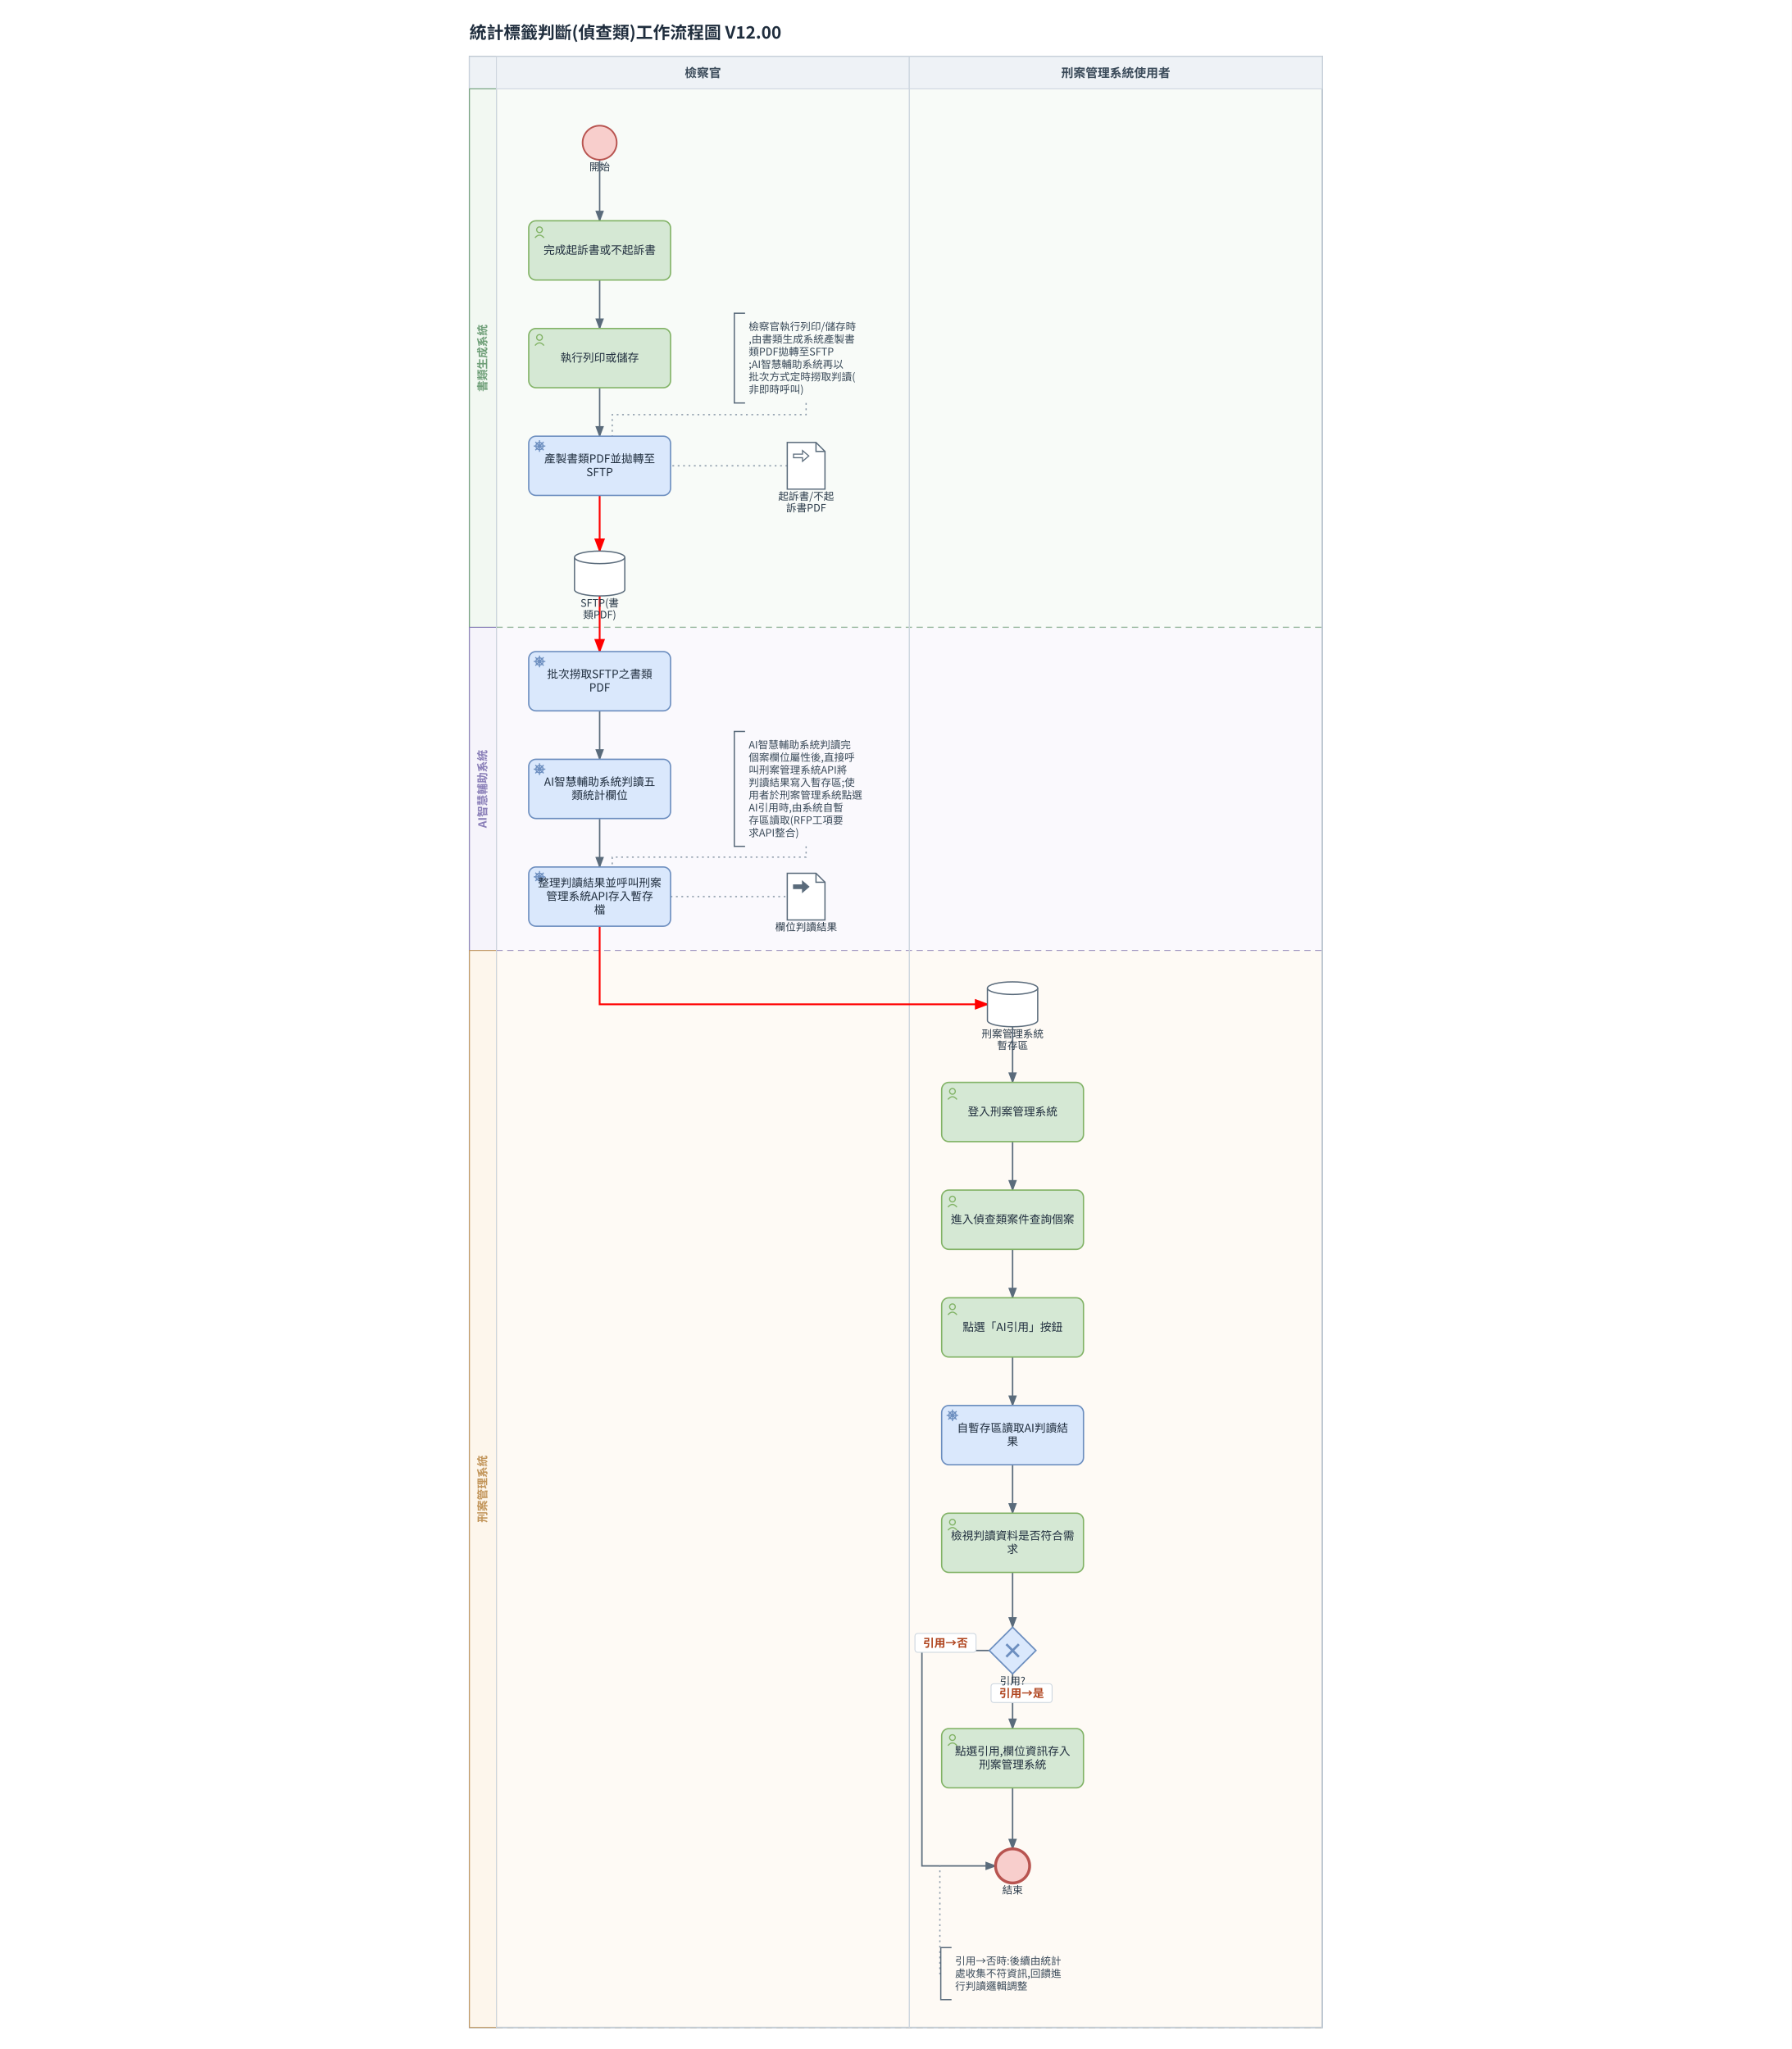
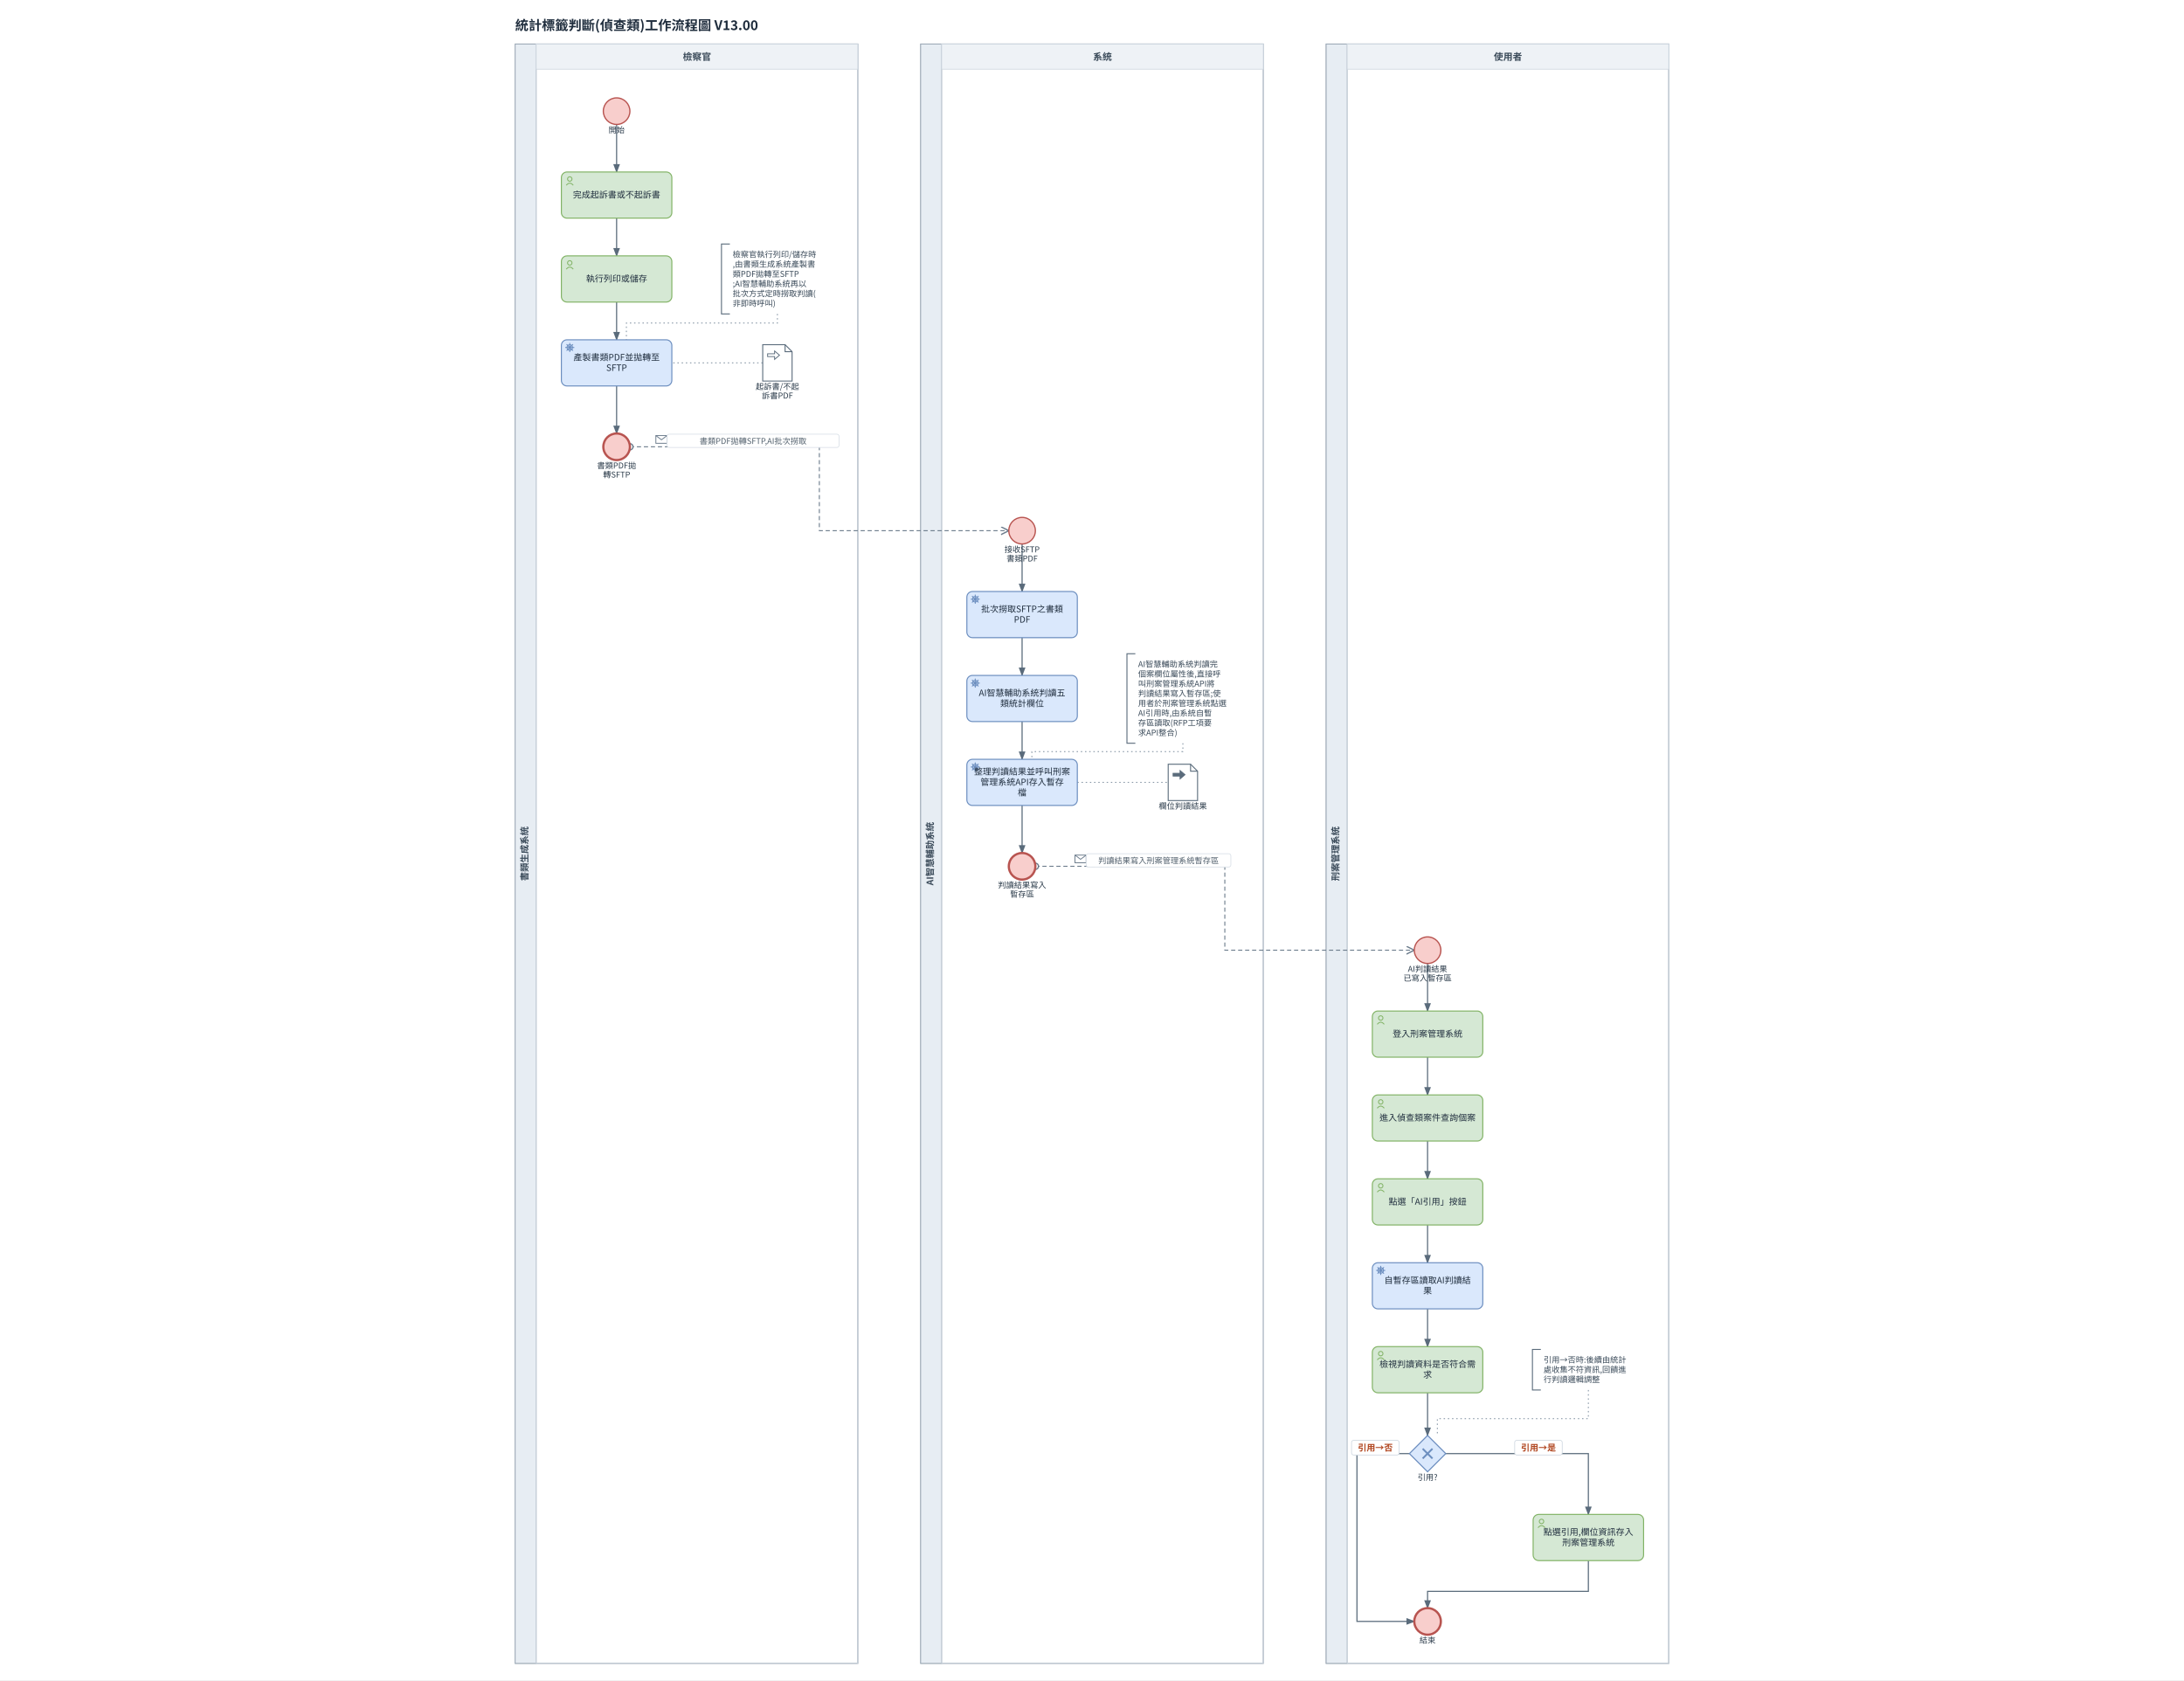
- <svg xmlns="http://www.w3.org/2000/svg" role="img" aria-label="統計標籤判斷(偵查類)工作流程圖 V12.00" viewBox="-383 7 1996 2283" data-pad="capped" font-family="Microsoft JhengHei, PingFang TC, Noto Sans CJK TC, sans-serif">
-   <rect x="-383" y="7" width="1996" height="2283" fill="#ffffff" />
-   <text x="140" y="50" font-size="19" font-weight="bold" fill="#1f2d3d">統計標籤判斷(偵查類)工作流程圖 V12.00</text>
+ <svg xmlns="http://www.w3.org/2000/svg" role="img" aria-label="統計標籤判斷(偵查類)工作流程圖 V13.00" viewBox="-597 7 3124 2403" font-family="Microsoft JhengHei, PingFang TC, Noto Sans CJK TC, sans-serif">
+   <rect x="-597" y="7" width="3124" height="2403" fill="#ffffff" />
+   <text x="140" y="50" font-size="19" font-weight="bold" fill="#1f2d3d">統計標籤判斷(偵查類)工作流程圖 V13.00</text>
  <defs>
    <marker id="arr" markerWidth="9" markerHeight="9" refX="7" refY="3" orient="auto" markerUnits="strokeWidth">
      <path d="M0,0 L8,3 L0,6 Z" fill="#5a6b7b" />
-     </marker>
-     <marker id="arrR" markerWidth="9" markerHeight="9" refX="7" refY="3" orient="auto" markerUnits="strokeWidth">
-       <path d="M0,0 L8,3 L0,6 Z" fill="#FF0000" />
    </marker>
    <marker id="mfarr" markerWidth="11" markerHeight="11" refX="8" refY="4" orient="auto" markerUnits="strokeWidth">
      <path d="M0,0 L8,4 L0,8" fill="none" stroke="#6b7b8b" stroke-width="1.3" />
    </marker>
    <marker id="mfdot" markerWidth="10" markerHeight="10" refX="5" refY="5" orient="auto" markerUnits="strokeWidth">
      <circle cx="5" cy="5" r="3.2" fill="#fff" stroke="#6b7b8b" stroke-width="1.3" />
    </marker>
  </defs>
-   <rect x="170" y="106" width="920" height="600" fill="#f2f8f2" fill-opacity="0.55" stroke="none" />
-   <line x1="170" y1="706" x2="1090" y2="706" stroke="#6f9f78" stroke-width="1.2" stroke-dasharray="7 5" />
-   <rect x="170" y="706" width="920" height="360" fill="#f6f4fb" fill-opacity="0.55" stroke="none" />
-   <line x1="170" y1="1066" x2="1090" y2="1066" stroke="#8a7fb8" stroke-width="1.2" stroke-dasharray="7 5" />
-   <rect x="170" y="1066" width="920" height="1200" fill="#fdf6ec" fill-opacity="0.55" stroke="none" />
-   <line x1="170" y1="2266" x2="1090" y2="2266" stroke="#c2955a" stroke-width="1.2" stroke-dasharray="7 5" />
-   <rect x="140" y="70" width="950" height="2196" fill="none" stroke="#9aa7b4" stroke-width="1.5" />
-   <rect x="140" y="70" width="30" height="36" fill="#eef2f6" stroke="#cdd6df" />
-   <rect x="140" y="106" width="30" height="600" fill="#f2f8f2" stroke="#6f9f78" stroke-width="1" />
-   <text x="159.0" y="406.0" font-size="12.5" font-weight="bold" fill="#6f9f78" text-anchor="middle" transform="rotate(-90 159.0 406.0)">書類生成系統</text>
-   <rect x="140" y="706" width="30" height="360" fill="#f6f4fb" stroke="#8a7fb8" stroke-width="1" />
-   <text x="159.0" y="886.0" font-size="12.5" font-weight="bold" fill="#8a7fb8" text-anchor="middle" transform="rotate(-90 159.0 886.0)">AI智慧輔助系統</text>
-   <rect x="140" y="1066" width="30" height="1200" fill="#fdf6ec" stroke="#c2955a" stroke-width="1" />
-   <text x="159.0" y="1666.0" font-size="12.5" font-weight="bold" fill="#c2955a" text-anchor="middle" transform="rotate(-90 159.0 1666.0)">刑案管理系統</text>
-   <rect x="170" y="70" width="460" height="2196" fill="none" stroke="#cdd6df" />
+   <rect x="140" y="70" width="490" height="2316" fill="none" stroke="#9aa7b4" stroke-width="1.5" />
+   <rect x="140" y="70" width="30" height="2316" fill="#e7edf3" stroke="#9aa7b4" />
+   <text x="158" y="1228.0" font-size="13" font-weight="bold" fill="#3a4a59" text-anchor="middle" transform="rotate(-90 158 1228.0)">書類生成系統</text>
+   <rect x="170" y="70" width="460" height="2316" fill="none" stroke="#cdd6df" />
  <rect x="170" y="70" width="460" height="36" fill="#eef2f6" stroke="#cdd6df" />
  <text x="400.0" y="93" font-size="13.5" font-weight="bold" fill="#3a4a59" text-anchor="middle">檢察官</text>
-   <rect x="630" y="70" width="460" height="2196" fill="none" stroke="#cdd6df" />
-   <rect x="630" y="70" width="460" height="36" fill="#eef2f6" stroke="#cdd6df" />
-   <text x="860.0" y="93" font-size="13.5" font-weight="bold" fill="#3a4a59" text-anchor="middle">刑案管理系統使用者</text>
+   <rect x="720" y="70" width="490" height="2316" fill="none" stroke="#9aa7b4" stroke-width="1.5" />
+   <rect x="720" y="70" width="30" height="2316" fill="#e7edf3" stroke="#9aa7b4" />
+   <text x="738" y="1228.0" font-size="13" font-weight="bold" fill="#3a4a59" text-anchor="middle" transform="rotate(-90 738 1228.0)">AI智慧輔助系統</text>
+   <rect x="750" y="70" width="460" height="2316" fill="none" stroke="#cdd6df" />
+   <rect x="750" y="70" width="460" height="36" fill="#eef2f6" stroke="#cdd6df" />
+   <text x="980.0" y="93" font-size="13.5" font-weight="bold" fill="#3a4a59" text-anchor="middle">系統</text>
+   <rect x="1300" y="70" width="490" height="2316" fill="none" stroke="#9aa7b4" stroke-width="1.5" />
+   <rect x="1300" y="70" width="30" height="2316" fill="#e7edf3" stroke="#9aa7b4" />
+   <text x="1318" y="1228.0" font-size="13" font-weight="bold" fill="#3a4a59" text-anchor="middle" transform="rotate(-90 1318 1228.0)">刑案管理系統</text>
+   <rect x="1330" y="70" width="460" height="2316" fill="none" stroke="#cdd6df" />
+   <rect x="1330" y="70" width="460" height="36" fill="#eef2f6" stroke="#cdd6df" />
+   <text x="1560.0" y="93" font-size="13.5" font-weight="bold" fill="#3a4a59" text-anchor="middle">使用者</text>
  <path d="M285,185 L285,253" fill="none" stroke="#5a6b7b" stroke-width="1.6" marker-end="url(#arr)" />
  <path d="M285,319 L285,373" fill="none" stroke="#5a6b7b" stroke-width="1.6" marker-end="url(#arr)" />
  <path d="M285,439 L285,493" fill="none" stroke="#5a6b7b" stroke-width="1.6" marker-end="url(#arr)" />
-   <path d="M285,559 L285,621" fill="none" stroke="#FF0000" stroke-width="2" marker-end="url(#arrR)" />
-   <path d="M285,671 L285,733" fill="none" stroke="#FF0000" stroke-width="2" marker-end="url(#arrR)" />
-   <path d="M285,799 L285,853" fill="none" stroke="#5a6b7b" stroke-width="1.6" marker-end="url(#arr)" />
-   <path d="M285,919 L285,973" fill="none" stroke="#5a6b7b" stroke-width="1.6" marker-end="url(#arr)" />
-   <path d="M285,1039 L285,1126 L717,1126" fill="none" stroke="#FF0000" stroke-width="2" marker-end="url(#arrR)" />
-   <path d="M745,1151 L745,1213" fill="none" stroke="#5a6b7b" stroke-width="1.6" marker-end="url(#arr)" />
-   <path d="M745,1279 L745,1333" fill="none" stroke="#5a6b7b" stroke-width="1.6" marker-end="url(#arr)" />
-   <path d="M745,1399 L745,1453" fill="none" stroke="#5a6b7b" stroke-width="1.6" marker-end="url(#arr)" />
-   <path d="M745,1519 L745,1573" fill="none" stroke="#5a6b7b" stroke-width="1.6" marker-end="url(#arr)" />
-   <path d="M745,1639 L745,1693" fill="none" stroke="#5a6b7b" stroke-width="1.6" marker-end="url(#arr)" />
-   <path d="M745,1759 L745,1820" fill="none" stroke="#5a6b7b" stroke-width="1.6" marker-end="url(#arr)" />
-   <path d="M745,1872 L745,1933" fill="none" stroke="#5a6b7b" stroke-width="1.6" marker-end="url(#arr)" />
-   <rect x="721.0" y="1883" width="68" height="21" fill="#fff" stroke="#cdd6df" rx="3" />
-   <text x="755.0" y="1898" font-size="12.5" fill="#b0451f" text-anchor="middle" font-weight="bold">引用→是</text>
-   <path d="M719,1846 L644,1846 L644,2086 L726,2086" fill="none" stroke="#5a6b7b" stroke-width="1.6" marker-end="url(#arr)" />
-   <rect x="636.25" y="1827.0" width="68" height="21" fill="#fff" stroke="#cdd6df" rx="3" />
-   <text x="670.25" y="1842.0" font-size="12.5" fill="#b0451f" text-anchor="middle" font-weight="bold">引用→否</text>
-   <path d="M745,1999 L745,2067" fill="none" stroke="#5a6b7b" stroke-width="1.6" marker-end="url(#arr)" />
+   <path d="M285,559 L285,627" fill="none" stroke="#5a6b7b" stroke-width="1.6" marker-end="url(#arr)" />
  <path d="M494,526 L364,526" fill="none" stroke="#8a99a8" stroke-width="1.4" stroke-dasharray="2,4" />
-   <path d="M364,1006 L494,1006" fill="none" stroke="#8a99a8" stroke-width="1.4" stroke-dasharray="2,4" />
-   <path d="M665,2206 L664,2206 L664,2086" fill="none" stroke="#8a99a8" stroke-width="1.4" stroke-dasharray="2,4" />
  <path d="M515,456 L515,469 L299,469 L299,493" fill="none" stroke="#8a99a8" stroke-width="1.4" stroke-dasharray="2,4" />
-   <path d="M515,950 L515,962 L299,962 L299,973" fill="none" stroke="#8a99a8" stroke-width="1.4" stroke-dasharray="2,4" />
+   <path d="M865,785 L865,853" fill="none" stroke="#5a6b7b" stroke-width="1.6" marker-end="url(#arr)" />
+   <path d="M865,919 L865,973" fill="none" stroke="#5a6b7b" stroke-width="1.6" marker-end="url(#arr)" />
+   <path d="M865,1039 L865,1093" fill="none" stroke="#5a6b7b" stroke-width="1.6" marker-end="url(#arr)" />
+   <path d="M865,1159 L865,1227" fill="none" stroke="#5a6b7b" stroke-width="1.6" marker-end="url(#arr)" />
+   <path d="M944,1126 L1074,1126" fill="none" stroke="#8a99a8" stroke-width="1.4" stroke-dasharray="2,4" />
+   <path d="M1095,1070 L1095,1082 L879,1082 L879,1093" fill="none" stroke="#8a99a8" stroke-width="1.4" stroke-dasharray="2,4" />
+   <path d="M1445,1385 L1445,1453" fill="none" stroke="#5a6b7b" stroke-width="1.6" marker-end="url(#arr)" />
+   <path d="M1445,1519 L1445,1573" fill="none" stroke="#5a6b7b" stroke-width="1.6" marker-end="url(#arr)" />
+   <path d="M1445,1639 L1445,1693" fill="none" stroke="#5a6b7b" stroke-width="1.6" marker-end="url(#arr)" />
+   <path d="M1445,1759 L1445,1813" fill="none" stroke="#5a6b7b" stroke-width="1.6" marker-end="url(#arr)" />
+   <path d="M1445,1879 L1445,1933" fill="none" stroke="#5a6b7b" stroke-width="1.6" marker-end="url(#arr)" />
+   <path d="M1445,1999 L1445,2060" fill="none" stroke="#5a6b7b" stroke-width="1.6" marker-end="url(#arr)" />
+   <path d="M1419,2086 L1344,2086 L1344,2326 L1426,2326" fill="none" stroke="#5a6b7b" stroke-width="1.6" marker-end="url(#arr)" />
+   <rect x="1336.25" y="2067.0" width="68" height="21" fill="#fff" stroke="#cdd6df" rx="3" />
+   <text x="1370.25" y="2082.0" font-size="12.5" fill="#b0451f" text-anchor="middle" font-weight="bold">引用→否</text>
+   <path d="M1471,2086 L1675,2086 L1675,2173" fill="none" stroke="#5a6b7b" stroke-width="1.6" marker-end="url(#arr)" />
+   <rect x="1569.6" y="2067.0" width="68" height="21" fill="#fff" stroke="#cdd6df" rx="3" />
+   <text x="1603.6" y="2082.0" font-size="12.5" fill="#b0451f" text-anchor="middle" font-weight="bold">引用→是</text>
+   <path d="M1675,2239 L1675,2283 L1445,2283 L1445,2307" fill="none" stroke="#5a6b7b" stroke-width="1.6" marker-end="url(#arr)" />
+   <path d="M1675,1995 L1675,2036 L1459,2036 L1459,2060" fill="none" stroke="#8a99a8" stroke-width="1.4" stroke-dasharray="2,4" />
+   <polyline points="304,646 575,646 575,766 846,766" fill="none" stroke="#6b7b8b" stroke-width="1.4" stroke-dasharray="6 4" marker-start="url(#mfdot)" marker-end="url(#mfarr)" />
+   <rect x="341.15" y="630.0" width="16" height="11" fill="#ffffff" stroke="#6b7b8b" stroke-width="1.2" />
+   <path d="M341.15,630.0 L349.15,636.0 L357.15,630.0" fill="none" stroke="#6b7b8b" stroke-width="1.2" />
+   <rect x="357.15" y="628.0" width="246" height="19" fill="#fff" stroke="#d7dee6" rx="3" />
+   <text x="480.15" y="642.0" font-size="11.5" fill="#52606d" text-anchor="middle">書類PDF拋轉SFTP,AI批次撈取</text>
+   <polyline points="884,1246 1155,1246 1155,1366 1426,1366" fill="none" stroke="#6b7b8b" stroke-width="1.4" stroke-dasharray="6 4" marker-start="url(#mfdot)" marker-end="url(#mfarr)" />
+   <rect x="940.65" y="1230.0" width="16" height="11" fill="#ffffff" stroke="#6b7b8b" stroke-width="1.2" />
+   <path d="M940.65,1230.0 L948.65,1236.0 L956.65,1230.0" fill="none" stroke="#6b7b8b" stroke-width="1.2" />
+   <rect x="956.65" y="1228.0" width="207" height="19" fill="#fff" stroke="#d7dee6" rx="3" />
+   <text x="1060.15" y="1242.0" font-size="11.5" fill="#52606d" text-anchor="middle">判讀結果寫入刑案管理系統暫存區</text>
  <circle cx="285.0" cy="166.0" r="19.0" fill="#f8cecc" stroke="#b85450" stroke-width="1.8" />
  <text x="285.0" y="197" font-size="11.5" fill="#2a3a49" text-anchor="middle">開始</text>
  <rect x="206" y="253" width="158" height="66" rx="8" fill="#d5e8d4" stroke="#82b366" stroke-width="1.5" />
  <circle cx="218" cy="263" r="3.2" fill="none" stroke="#82b366" stroke-width="1.3" />
  <path d="M213,272 Q218,266 223,272" fill="none" stroke="#82b366" stroke-width="1.3" />
  <text x="285.0" y="290.0" font-size="12.5" fill="#1f2d3d" text-anchor="middle">完成起訴書或不起訴書</text>
  <rect x="206" y="373" width="158" height="66" rx="8" fill="#d5e8d4" stroke="#82b366" stroke-width="1.5" />
  <circle cx="218" cy="383" r="3.2" fill="none" stroke="#82b366" stroke-width="1.3" />
  <path d="M213,392 Q218,386 223,392" fill="none" stroke="#82b366" stroke-width="1.3" />
  <text x="285.0" y="410.0" font-size="12.5" fill="#1f2d3d" text-anchor="middle">執行列印或儲存</text>
  <rect x="206" y="493" width="158" height="66" rx="8" fill="#dae8fc" stroke="#6c8ebf" stroke-width="1.5" />
  <circle cx="218" cy="504" r="4" fill="none" stroke="#6c8ebf" stroke-width="1.3" />
  <path d="M218,504 l6.5,0.0 M218,504 l-6.5,0.0 M218,504 l0.0,6.5 M218,504 l0.0,-6.5 M218,504 l4.595,4.595 M218,504 l-4.595,4.595 M218,504 l4.595,-4.595 M218,504 l-4.595,-4.595 " stroke="#6c8ebf" stroke-width="1.3" fill="none" />
  <text x="285.0" y="522.5" font-size="12.5" fill="#1f2d3d" text-anchor="middle">產製書類PDF並拋轉至</text>
  <text x="285.0" y="537.5" font-size="12.5" fill="#1f2d3d" text-anchor="middle">SFTP</text>
-   <path d="M257,628 L257,664 A28.0,7 0 0 0 313,664 L313,628" fill="#ffffff" stroke="#5a6b7b" stroke-width="1.4" />
-   <ellipse cx="285.0" cy="628" rx="28.0" ry="7" fill="#ffffff" stroke="#5a6b7b" stroke-width="1.4" />
-   <text x="285.0" y="683" font-size="11.5" fill="#2a3a49" text-anchor="middle">SFTP(書</text>
-   <text x="285.0" y="696" font-size="11.5" fill="#2a3a49" text-anchor="middle">類PDF)</text>
-   <rect x="206" y="733" width="158" height="66" rx="8" fill="#dae8fc" stroke="#6c8ebf" stroke-width="1.5" />
-   <circle cx="218" cy="744" r="4" fill="none" stroke="#6c8ebf" stroke-width="1.3" />
-   <path d="M218,744 l6.5,0.0 M218,744 l-6.5,0.0 M218,744 l0.0,6.5 M218,744 l0.0,-6.5 M218,744 l4.595,4.595 M218,744 l-4.595,4.595 M218,744 l4.595,-4.595 M218,744 l-4.595,-4.595 " stroke="#6c8ebf" stroke-width="1.3" fill="none" />
-   <text x="285.0" y="762.5" font-size="12.5" fill="#1f2d3d" text-anchor="middle">批次撈取SFTP之書類</text>
-   <text x="285.0" y="777.5" font-size="12.5" fill="#1f2d3d" text-anchor="middle">PDF</text>
-   <rect x="206" y="853" width="158" height="66" rx="8" fill="#dae8fc" stroke="#6c8ebf" stroke-width="1.5" />
-   <circle cx="218" cy="864" r="4" fill="none" stroke="#6c8ebf" stroke-width="1.3" />
-   <path d="M218,864 l6.5,0.0 M218,864 l-6.5,0.0 M218,864 l0.0,6.5 M218,864 l0.0,-6.5 M218,864 l4.595,4.595 M218,864 l-4.595,4.595 M218,864 l4.595,-4.595 M218,864 l-4.595,-4.595 " stroke="#6c8ebf" stroke-width="1.3" fill="none" />
-   <text x="285.0" y="882.5" font-size="12.5" fill="#1f2d3d" text-anchor="middle">AI智慧輔助系統判讀五</text>
-   <text x="285.0" y="897.5" font-size="12.5" fill="#1f2d3d" text-anchor="middle">類統計欄位</text>
-   <rect x="206" y="973" width="158" height="66" rx="8" fill="#dae8fc" stroke="#6c8ebf" stroke-width="1.5" />
-   <circle cx="218" cy="984" r="4" fill="none" stroke="#6c8ebf" stroke-width="1.3" />
-   <path d="M218,984 l6.5,0.0 M218,984 l-6.5,0.0 M218,984 l0.0,6.5 M218,984 l0.0,-6.5 M218,984 l4.595,4.595 M218,984 l-4.595,4.595 M218,984 l4.595,-4.595 M218,984 l-4.595,-4.595 " stroke="#6c8ebf" stroke-width="1.3" fill="none" />
-   <text x="285.0" y="995.0" font-size="12.5" fill="#1f2d3d" text-anchor="middle">整理判讀結果並呼叫刑案</text>
-   <text x="285.0" y="1010.0" font-size="12.5" fill="#1f2d3d" text-anchor="middle">管理系統API存入暫存</text>
-   <text x="285.0" y="1025.0" font-size="12.5" fill="#1f2d3d" text-anchor="middle">檔</text>
-   <path d="M717,1108 L717,1144 A28.0,7 0 0 0 773,1144 L773,1108" fill="#ffffff" stroke="#5a6b7b" stroke-width="1.4" />
-   <ellipse cx="745.0" cy="1108" rx="28.0" ry="7" fill="#ffffff" stroke="#5a6b7b" stroke-width="1.4" />
-   <text x="745.0" y="1163" font-size="11.5" fill="#2a3a49" text-anchor="middle">刑案管理系統</text>
-   <text x="745.0" y="1176" font-size="11.5" fill="#2a3a49" text-anchor="middle">暫存區</text>
-   <rect x="666" y="1213" width="158" height="66" rx="8" fill="#d5e8d4" stroke="#82b366" stroke-width="1.5" />
-   <circle cx="678" cy="1223" r="3.2" fill="none" stroke="#82b366" stroke-width="1.3" />
-   <path d="M673,1232 Q678,1226 683,1232" fill="none" stroke="#82b366" stroke-width="1.3" />
-   <text x="745.0" y="1250.0" font-size="12.5" fill="#1f2d3d" text-anchor="middle">登入刑案管理系統</text>
-   <rect x="666" y="1333" width="158" height="66" rx="8" fill="#d5e8d4" stroke="#82b366" stroke-width="1.5" />
-   <circle cx="678" cy="1343" r="3.2" fill="none" stroke="#82b366" stroke-width="1.3" />
-   <path d="M673,1352 Q678,1346 683,1352" fill="none" stroke="#82b366" stroke-width="1.3" />
-   <text x="745.0" y="1370.0" font-size="12.5" fill="#1f2d3d" text-anchor="middle">進入偵查類案件查詢個案</text>
-   <rect x="666" y="1453" width="158" height="66" rx="8" fill="#d5e8d4" stroke="#82b366" stroke-width="1.5" />
-   <circle cx="678" cy="1463" r="3.2" fill="none" stroke="#82b366" stroke-width="1.3" />
-   <path d="M673,1472 Q678,1466 683,1472" fill="none" stroke="#82b366" stroke-width="1.3" />
-   <text x="745.0" y="1490.0" font-size="12.5" fill="#1f2d3d" text-anchor="middle">點選「AI引用」按鈕</text>
-   <rect x="666" y="1573" width="158" height="66" rx="8" fill="#dae8fc" stroke="#6c8ebf" stroke-width="1.5" />
-   <circle cx="678" cy="1584" r="4" fill="none" stroke="#6c8ebf" stroke-width="1.3" />
-   <path d="M678,1584 l6.5,0.0 M678,1584 l-6.5,0.0 M678,1584 l0.0,6.5 M678,1584 l0.0,-6.5 M678,1584 l4.595,4.595 M678,1584 l-4.595,4.595 M678,1584 l4.595,-4.595 M678,1584 l-4.595,-4.595 " stroke="#6c8ebf" stroke-width="1.3" fill="none" />
-   <text x="745.0" y="1602.5" font-size="12.5" fill="#1f2d3d" text-anchor="middle">自暫存區讀取AI判讀結</text>
-   <text x="745.0" y="1617.5" font-size="12.5" fill="#1f2d3d" text-anchor="middle">果</text>
-   <rect x="666" y="1693" width="158" height="66" rx="8" fill="#d5e8d4" stroke="#82b366" stroke-width="1.5" />
-   <circle cx="678" cy="1703" r="3.2" fill="none" stroke="#82b366" stroke-width="1.3" />
-   <path d="M673,1712 Q678,1706 683,1712" fill="none" stroke="#82b366" stroke-width="1.3" />
-   <text x="745.0" y="1722.5" font-size="12.5" fill="#1f2d3d" text-anchor="middle">檢視判讀資料是否符合需</text>
-   <text x="745.0" y="1737.5" font-size="12.5" fill="#1f2d3d" text-anchor="middle">求</text>
-   <polygon points="745.0,1820 771,1846.0 745.0,1872 719,1846.0" fill="#dae8fc" stroke="#6c8ebf" stroke-width="1.6" />
-   <path d="M738.0,1839.0 L752.0,1853.0 M738.0,1853.0 L752.0,1839.0" stroke="#6c8ebf" stroke-width="2.6" fill="none" />
-   <text x="745.0" y="1884" font-size="11.5" fill="#2a3a49" text-anchor="middle">引用?</text>
-   <rect x="666" y="1933" width="158" height="66" rx="8" fill="#d5e8d4" stroke="#82b366" stroke-width="1.5" />
-   <circle cx="678" cy="1943" r="3.2" fill="none" stroke="#82b366" stroke-width="1.3" />
-   <path d="M673,1952 Q678,1946 683,1952" fill="none" stroke="#82b366" stroke-width="1.3" />
-   <text x="745.0" y="1962.5" font-size="12.5" fill="#1f2d3d" text-anchor="middle">點選引用,欄位資訊存入</text>
-   <text x="745.0" y="1977.5" font-size="12.5" fill="#1f2d3d" text-anchor="middle">刑案管理系統</text>
-   <circle cx="745.0" cy="2086.0" r="19.0" fill="#f8cecc" stroke="#b85450" stroke-width="3.2" />
-   <text x="745.0" y="2117" font-size="11.5" fill="#2a3a49" text-anchor="middle">結束</text>
+   <circle cx="285.0" cy="646.0" r="19.0" fill="#f8cecc" stroke="#b85450" stroke-width="3.2" />
+   <text x="285.0" y="677" font-size="11.5" fill="#2a3a49" text-anchor="middle">書類PDF拋</text>
+   <text x="285.0" y="690" font-size="11.5" fill="#2a3a49" text-anchor="middle">轉SFTP</text>
  <path d="M494,500 L526,500 L536,510 L536,552 L494,552 Z" fill="#ffffff" stroke="#5a6b7b" stroke-width="1.4" />
  <path d="M526,500 L526,510 L536,510" fill="none" stroke="#5a6b7b" stroke-width="1.4" />
  <path d="M501,513 L511,513 L511,509 L518,515 L511,521 L511,517 L501,517 Z" fill="none" stroke="#5a6b7b" stroke-width="1.2" />
  <text x="515.0" y="564" font-size="11.5" fill="#2a3a49" text-anchor="middle">起訴書/不起</text>
  <text x="515.0" y="577" font-size="11.5" fill="#2a3a49" text-anchor="middle">訴書PDF</text>
-   <path d="M494,980 L526,980 L536,990 L536,1032 L494,1032 Z" fill="#ffffff" stroke="#5a6b7b" stroke-width="1.4" />
-   <path d="M526,980 L526,990 L536,990" fill="none" stroke="#5a6b7b" stroke-width="1.4" />
-   <path d="M501,993 L511,993 L511,989 L518,995 L511,1001 L511,997 L501,997 Z" fill="#5a6b7b" stroke="#5a6b7b" stroke-width="1.2" />
-   <text x="515.0" y="1044" font-size="11.5" fill="#2a3a49" text-anchor="middle">欄位判讀結果</text>
-   <path d="M677,2177 L665,2177 L665,2235 L677,2235" fill="none" stroke="#5a6b7b" stroke-width="1.4" />
-   <text x="681" y="2196.0" font-size="11.5" fill="#3a4a59">引用→否時:後續由統計</text>
-   <text x="681" y="2210.0" font-size="11.5" fill="#3a4a59">處收集不符資訊,回饋進</text>
-   <text x="681" y="2224.0" font-size="11.5" fill="#3a4a59">行判讀邏輯調整</text>
  <path d="M447,356 L435,356 L435,456 L447,456" fill="none" stroke="#5a6b7b" stroke-width="1.4" />
  <text x="451" y="375.0" font-size="11.5" fill="#3a4a59">檢察官執行列印/儲存時</text>
  <text x="451" y="389.0" font-size="11.5" fill="#3a4a59">,由書類生成系統產製書</text>
  <text x="451" y="403.0" font-size="11.5" fill="#3a4a59">類PDF拋轉至SFTP</text>
  <text x="451" y="417.0" font-size="11.5" fill="#3a4a59">;AI智慧輔助系統再以</text>
  <text x="451" y="431.0" font-size="11.5" fill="#3a4a59">批次方式定時撈取判讀(</text>
  <text x="451" y="445.0" font-size="11.5" fill="#3a4a59">非即時呼叫)</text>
-   <path d="M447,822 L435,822 L435,950 L447,950" fill="none" stroke="#5a6b7b" stroke-width="1.4" />
-   <text x="451" y="841.0" font-size="11.5" fill="#3a4a59">AI智慧輔助系統判讀完</text>
-   <text x="451" y="855.0" font-size="11.5" fill="#3a4a59">個案欄位屬性後,直接呼</text>
-   <text x="451" y="869.0" font-size="11.5" fill="#3a4a59">叫刑案管理系統API將</text>
-   <text x="451" y="883.0" font-size="11.5" fill="#3a4a59">判讀結果寫入暫存區;使</text>
-   <text x="451" y="897.0" font-size="11.5" fill="#3a4a59">用者於刑案管理系統點選</text>
-   <text x="451" y="911.0" font-size="11.5" fill="#3a4a59">AI引用時,由系統自暫</text>
-   <text x="451" y="925.0" font-size="11.5" fill="#3a4a59">存區讀取(RFP工項要</text>
-   <text x="451" y="939.0" font-size="11.5" fill="#3a4a59">求API整合)</text>
+   <circle cx="865.0" cy="766.0" r="19.0" fill="#f8cecc" stroke="#b85450" stroke-width="1.8" />
+   <text x="865.0" y="797" font-size="11.5" fill="#2a3a49" text-anchor="middle">接收SFTP</text>
+   <text x="865.0" y="810" font-size="11.5" fill="#2a3a49" text-anchor="middle">書類PDF</text>
+   <rect x="786" y="853" width="158" height="66" rx="8" fill="#dae8fc" stroke="#6c8ebf" stroke-width="1.5" />
+   <circle cx="798" cy="864" r="4" fill="none" stroke="#6c8ebf" stroke-width="1.3" />
+   <path d="M798,864 l6.5,0.0 M798,864 l-6.5,0.0 M798,864 l0.0,6.5 M798,864 l0.0,-6.5 M798,864 l4.595,4.595 M798,864 l-4.595,4.595 M798,864 l4.595,-4.595 M798,864 l-4.595,-4.595 " stroke="#6c8ebf" stroke-width="1.3" fill="none" />
+   <text x="865.0" y="882.5" font-size="12.5" fill="#1f2d3d" text-anchor="middle">批次撈取SFTP之書類</text>
+   <text x="865.0" y="897.5" font-size="12.5" fill="#1f2d3d" text-anchor="middle">PDF</text>
+   <rect x="786" y="973" width="158" height="66" rx="8" fill="#dae8fc" stroke="#6c8ebf" stroke-width="1.5" />
+   <circle cx="798" cy="984" r="4" fill="none" stroke="#6c8ebf" stroke-width="1.3" />
+   <path d="M798,984 l6.5,0.0 M798,984 l-6.5,0.0 M798,984 l0.0,6.5 M798,984 l0.0,-6.5 M798,984 l4.595,4.595 M798,984 l-4.595,4.595 M798,984 l4.595,-4.595 M798,984 l-4.595,-4.595 " stroke="#6c8ebf" stroke-width="1.3" fill="none" />
+   <text x="865.0" y="1002.5" font-size="12.5" fill="#1f2d3d" text-anchor="middle">AI智慧輔助系統判讀五</text>
+   <text x="865.0" y="1017.5" font-size="12.5" fill="#1f2d3d" text-anchor="middle">類統計欄位</text>
+   <rect x="786" y="1093" width="158" height="66" rx="8" fill="#dae8fc" stroke="#6c8ebf" stroke-width="1.5" />
+   <circle cx="798" cy="1104" r="4" fill="none" stroke="#6c8ebf" stroke-width="1.3" />
+   <path d="M798,1104 l6.5,0.0 M798,1104 l-6.5,0.0 M798,1104 l0.0,6.5 M798,1104 l0.0,-6.5 M798,1104 l4.595,4.595 M798,1104 l-4.595,4.595 M798,1104 l4.595,-4.595 M798,1104 l-4.595,-4.595 " stroke="#6c8ebf" stroke-width="1.3" fill="none" />
+   <text x="865.0" y="1115.0" font-size="12.5" fill="#1f2d3d" text-anchor="middle">整理判讀結果並呼叫刑案</text>
+   <text x="865.0" y="1130.0" font-size="12.5" fill="#1f2d3d" text-anchor="middle">管理系統API存入暫存</text>
+   <text x="865.0" y="1145.0" font-size="12.5" fill="#1f2d3d" text-anchor="middle">檔</text>
+   <circle cx="865.0" cy="1246.0" r="19.0" fill="#f8cecc" stroke="#b85450" stroke-width="3.2" />
+   <text x="865.0" y="1277" font-size="11.5" fill="#2a3a49" text-anchor="middle">判讀結果寫入</text>
+   <text x="865.0" y="1290" font-size="11.5" fill="#2a3a49" text-anchor="middle">暫存區</text>
+   <path d="M1074,1100 L1106,1100 L1116,1110 L1116,1152 L1074,1152 Z" fill="#ffffff" stroke="#5a6b7b" stroke-width="1.4" />
+   <path d="M1106,1100 L1106,1110 L1116,1110" fill="none" stroke="#5a6b7b" stroke-width="1.4" />
+   <path d="M1081,1113 L1091,1113 L1091,1109 L1098,1115 L1091,1121 L1091,1117 L1081,1117 Z" fill="#5a6b7b" stroke="#5a6b7b" stroke-width="1.2" />
+   <text x="1095.0" y="1164" font-size="11.5" fill="#2a3a49" text-anchor="middle">欄位判讀結果</text>
+   <path d="M1027,942 L1015,942 L1015,1070 L1027,1070" fill="none" stroke="#5a6b7b" stroke-width="1.4" />
+   <text x="1031" y="961.0" font-size="11.5" fill="#3a4a59">AI智慧輔助系統判讀完</text>
+   <text x="1031" y="975.0" font-size="11.5" fill="#3a4a59">個案欄位屬性後,直接呼</text>
+   <text x="1031" y="989.0" font-size="11.5" fill="#3a4a59">叫刑案管理系統API將</text>
+   <text x="1031" y="1003.0" font-size="11.5" fill="#3a4a59">判讀結果寫入暫存區;使</text>
+   <text x="1031" y="1017.0" font-size="11.5" fill="#3a4a59">用者於刑案管理系統點選</text>
+   <text x="1031" y="1031.0" font-size="11.5" fill="#3a4a59">AI引用時,由系統自暫</text>
+   <text x="1031" y="1045.0" font-size="11.5" fill="#3a4a59">存區讀取(RFP工項要</text>
+   <text x="1031" y="1059.0" font-size="11.5" fill="#3a4a59">求API整合)</text>
+   <circle cx="1445.0" cy="1366.0" r="19.0" fill="#f8cecc" stroke="#b85450" stroke-width="1.8" />
+   <text x="1445.0" y="1397" font-size="11.5" fill="#2a3a49" text-anchor="middle">AI判讀結果</text>
+   <text x="1445.0" y="1410" font-size="11.5" fill="#2a3a49" text-anchor="middle">已寫入暫存區</text>
+   <rect x="1366" y="1453" width="158" height="66" rx="8" fill="#d5e8d4" stroke="#82b366" stroke-width="1.5" />
+   <circle cx="1378" cy="1463" r="3.2" fill="none" stroke="#82b366" stroke-width="1.3" />
+   <path d="M1373,1472 Q1378,1466 1383,1472" fill="none" stroke="#82b366" stroke-width="1.3" />
+   <text x="1445.0" y="1490.0" font-size="12.5" fill="#1f2d3d" text-anchor="middle">登入刑案管理系統</text>
+   <rect x="1366" y="1573" width="158" height="66" rx="8" fill="#d5e8d4" stroke="#82b366" stroke-width="1.5" />
+   <circle cx="1378" cy="1583" r="3.2" fill="none" stroke="#82b366" stroke-width="1.3" />
+   <path d="M1373,1592 Q1378,1586 1383,1592" fill="none" stroke="#82b366" stroke-width="1.3" />
+   <text x="1445.0" y="1610.0" font-size="12.5" fill="#1f2d3d" text-anchor="middle">進入偵查類案件查詢個案</text>
+   <rect x="1366" y="1693" width="158" height="66" rx="8" fill="#d5e8d4" stroke="#82b366" stroke-width="1.5" />
+   <circle cx="1378" cy="1703" r="3.2" fill="none" stroke="#82b366" stroke-width="1.3" />
+   <path d="M1373,1712 Q1378,1706 1383,1712" fill="none" stroke="#82b366" stroke-width="1.3" />
+   <text x="1445.0" y="1730.0" font-size="12.5" fill="#1f2d3d" text-anchor="middle">點選「AI引用」按鈕</text>
+   <rect x="1366" y="1813" width="158" height="66" rx="8" fill="#dae8fc" stroke="#6c8ebf" stroke-width="1.5" />
+   <circle cx="1378" cy="1824" r="4" fill="none" stroke="#6c8ebf" stroke-width="1.3" />
+   <path d="M1378,1824 l6.5,0.0 M1378,1824 l-6.5,0.0 M1378,1824 l0.0,6.5 M1378,1824 l0.0,-6.5 M1378,1824 l4.595,4.595 M1378,1824 l-4.595,4.595 M1378,1824 l4.595,-4.595 M1378,1824 l-4.595,-4.595 " stroke="#6c8ebf" stroke-width="1.3" fill="none" />
+   <text x="1445.0" y="1842.5" font-size="12.5" fill="#1f2d3d" text-anchor="middle">自暫存區讀取AI判讀結</text>
+   <text x="1445.0" y="1857.5" font-size="12.5" fill="#1f2d3d" text-anchor="middle">果</text>
+   <rect x="1366" y="1933" width="158" height="66" rx="8" fill="#d5e8d4" stroke="#82b366" stroke-width="1.5" />
+   <circle cx="1378" cy="1943" r="3.2" fill="none" stroke="#82b366" stroke-width="1.3" />
+   <path d="M1373,1952 Q1378,1946 1383,1952" fill="none" stroke="#82b366" stroke-width="1.3" />
+   <text x="1445.0" y="1962.5" font-size="12.5" fill="#1f2d3d" text-anchor="middle">檢視判讀資料是否符合需</text>
+   <text x="1445.0" y="1977.5" font-size="12.5" fill="#1f2d3d" text-anchor="middle">求</text>
+   <polygon points="1445.0,2060 1471,2086.0 1445.0,2112 1419,2086.0" fill="#dae8fc" stroke="#6c8ebf" stroke-width="1.6" />
+   <path d="M1438.0,2079.0 L1452.0,2093.0 M1438.0,2093.0 L1452.0,2079.0" stroke="#6c8ebf" stroke-width="2.6" fill="none" />
+   <text x="1445.0" y="2124" font-size="11.5" fill="#2a3a49" text-anchor="middle">引用?</text>
+   <circle cx="1445.0" cy="2326.0" r="19.0" fill="#f8cecc" stroke="#b85450" stroke-width="3.2" />
+   <text x="1445.0" y="2357" font-size="11.5" fill="#2a3a49" text-anchor="middle">結束</text>
+   <rect x="1596" y="2173" width="158" height="66" rx="8" fill="#d5e8d4" stroke="#82b366" stroke-width="1.5" />
+   <circle cx="1608" cy="2183" r="3.2" fill="none" stroke="#82b366" stroke-width="1.3" />
+   <path d="M1603,2192 Q1608,2186 1613,2192" fill="none" stroke="#82b366" stroke-width="1.3" />
+   <text x="1675.0" y="2202.5" font-size="12.5" fill="#1f2d3d" text-anchor="middle">點選引用,欄位資訊存入</text>
+   <text x="1675.0" y="2217.5" font-size="12.5" fill="#1f2d3d" text-anchor="middle">刑案管理系統</text>
+   <path d="M1607,1937 L1595,1937 L1595,1995 L1607,1995" fill="none" stroke="#5a6b7b" stroke-width="1.4" />
+   <text x="1611" y="1956.0" font-size="11.5" fill="#3a4a59">引用→否時:後續由統計</text>
+   <text x="1611" y="1970.0" font-size="11.5" fill="#3a4a59">處收集不符資訊,回饋進</text>
+   <text x="1611" y="1984.0" font-size="11.5" fill="#3a4a59">行判讀邏輯調整</text>
</svg>
